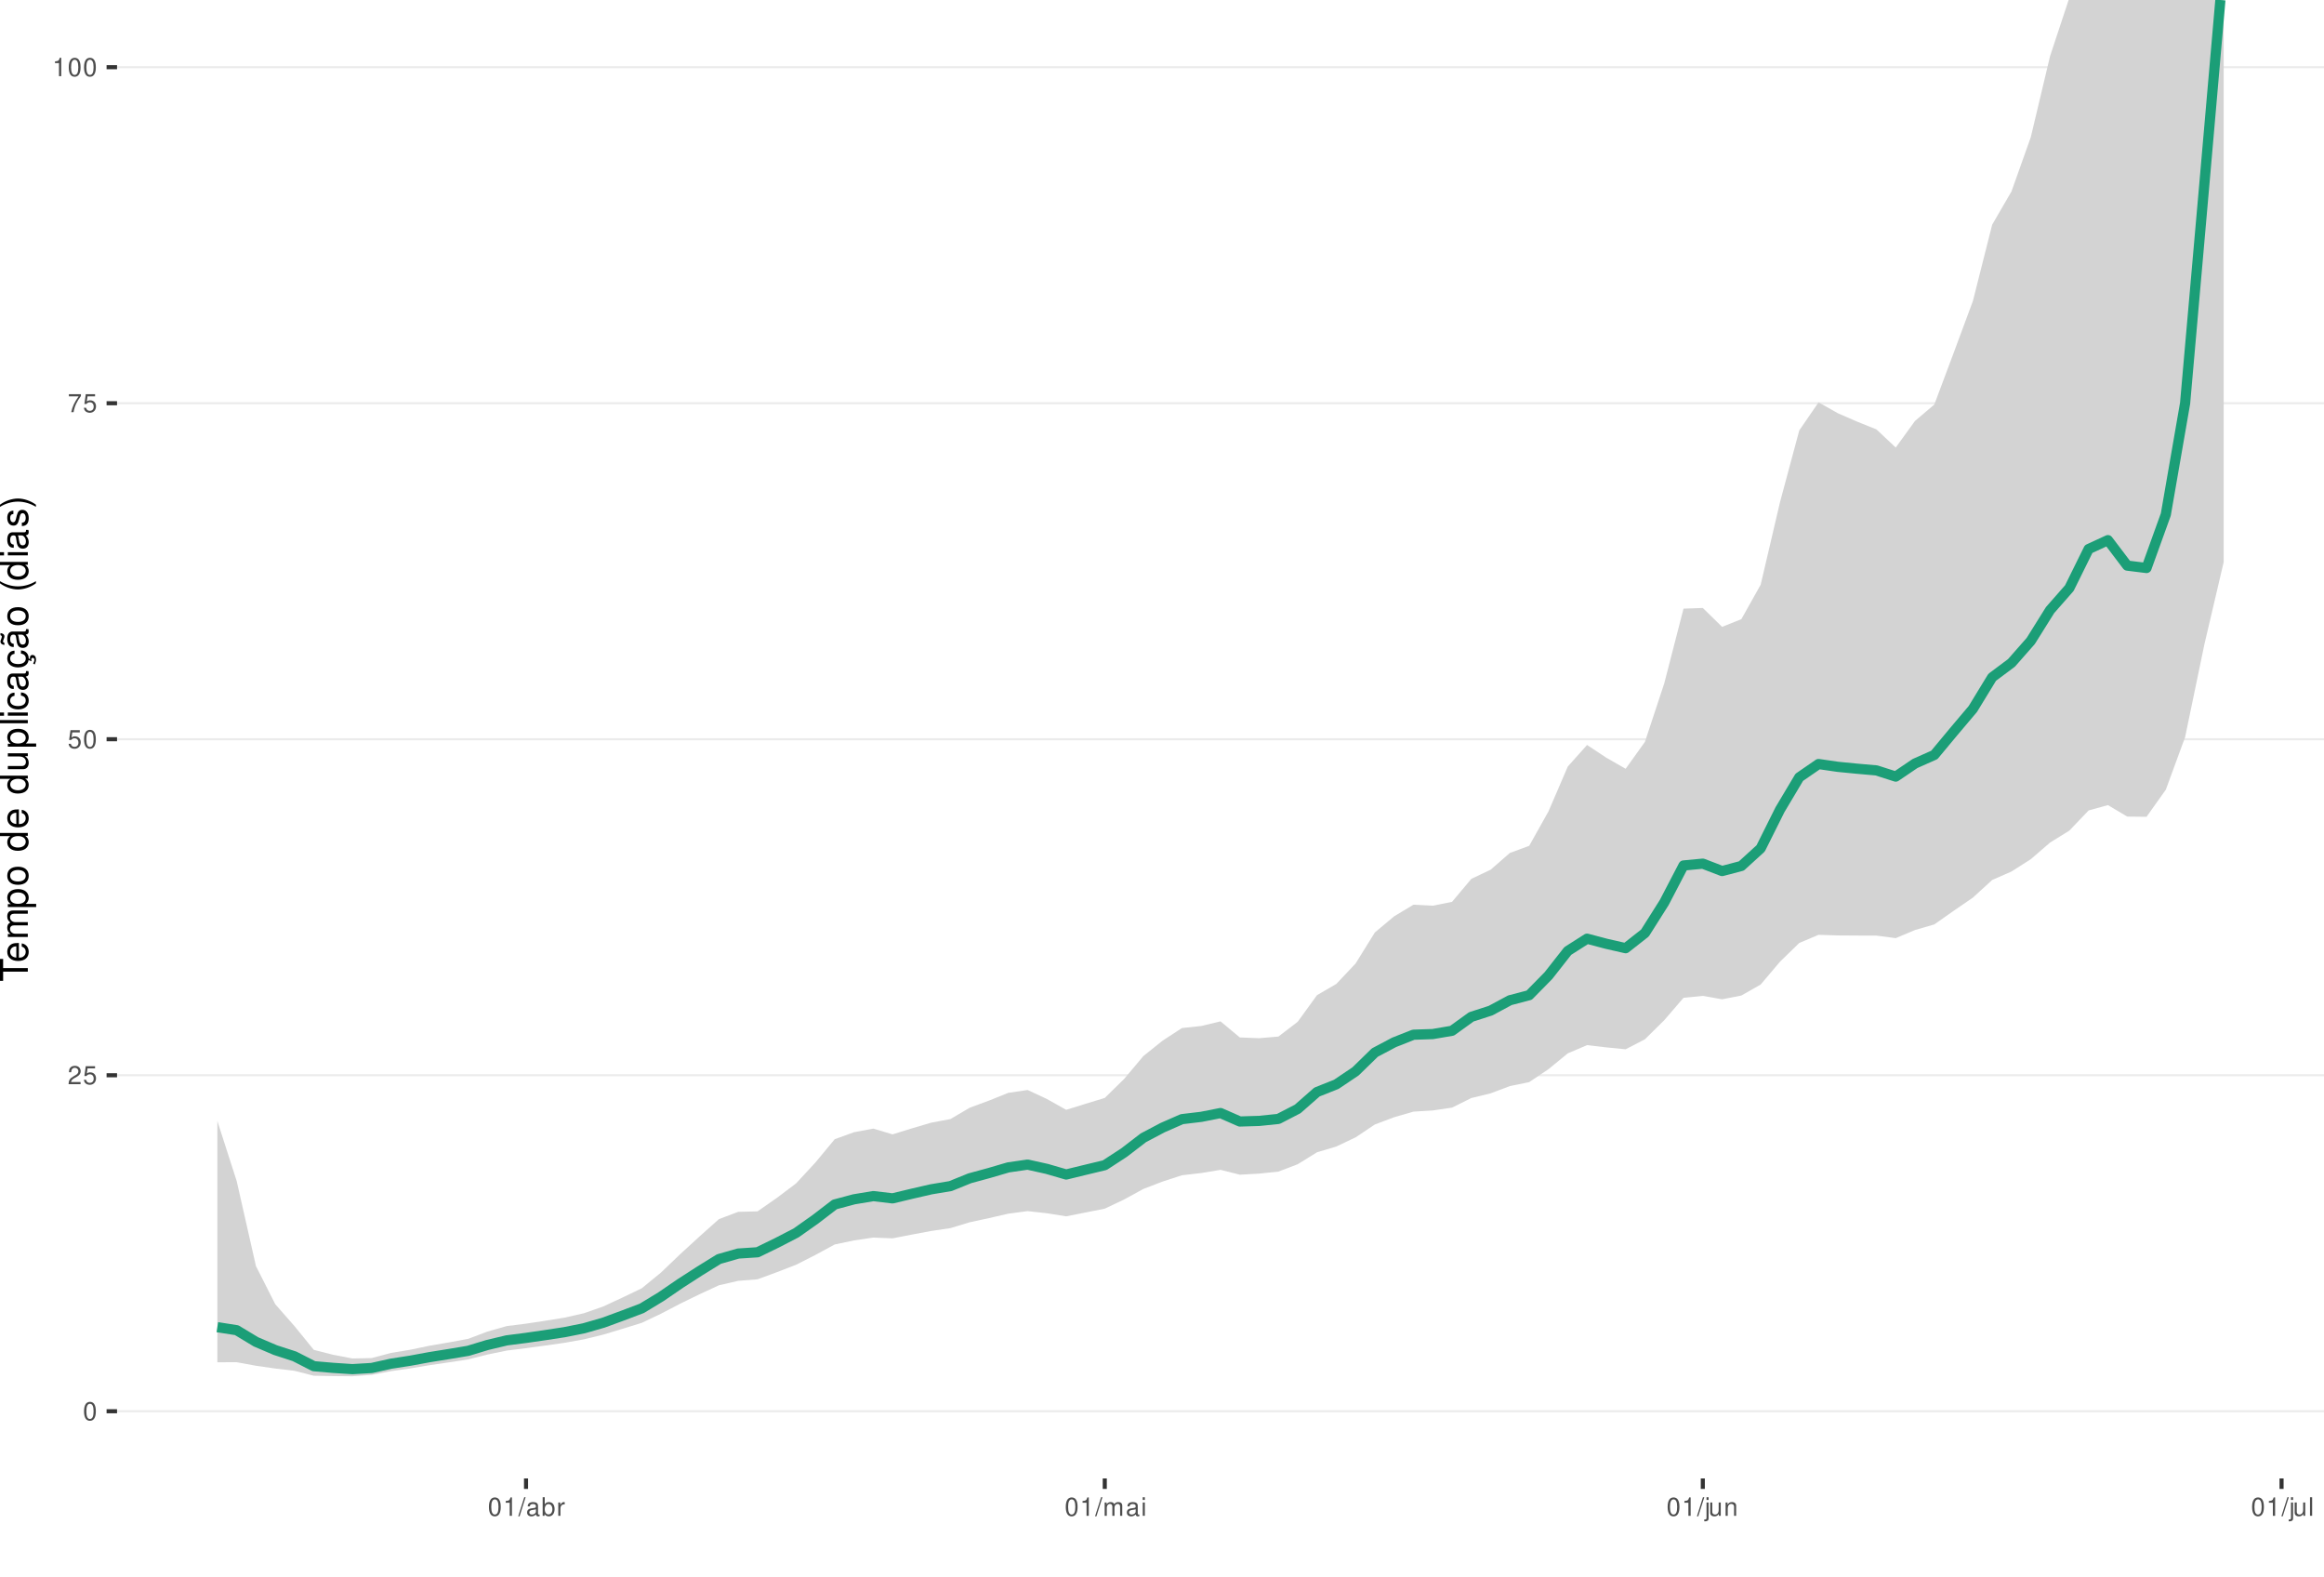
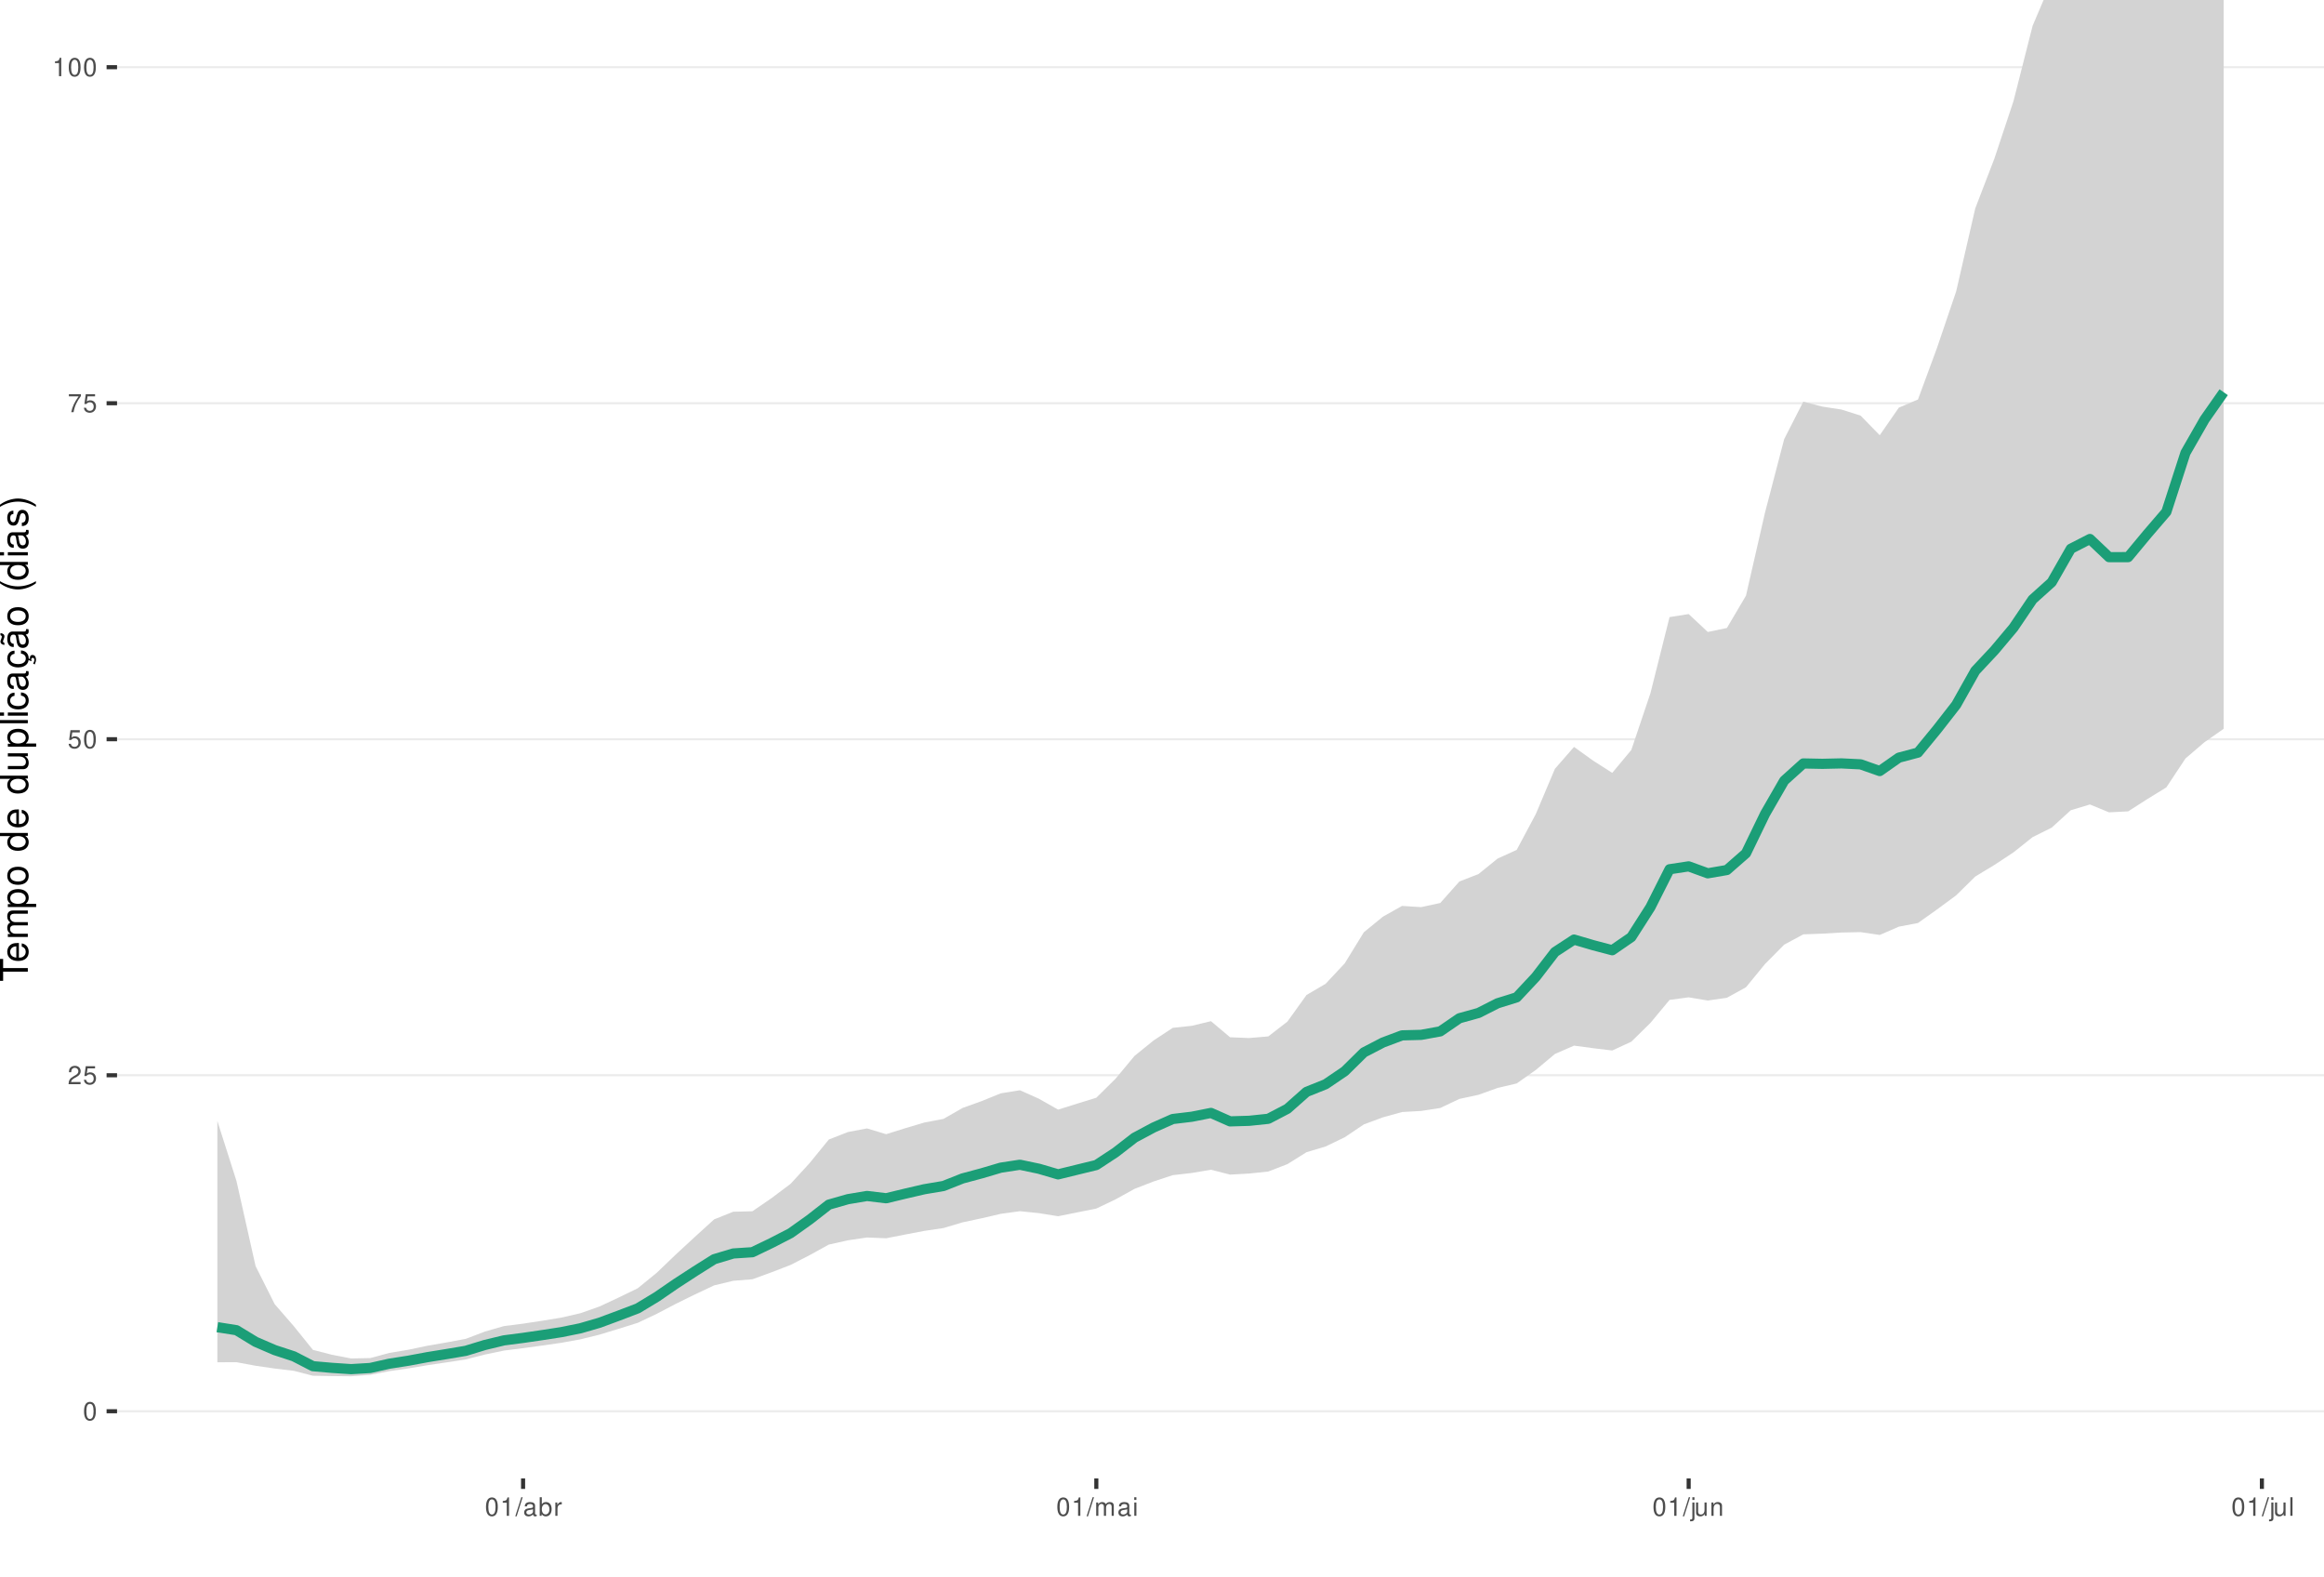
<svg xmlns="http://www.w3.org/2000/svg" xmlns:xlink="http://www.w3.org/1999/xlink" width="609pt" height="413pt" viewBox="0 0 609 413" version="1.1">
  <defs>
    <g>
      <symbol overflow="visible" id="glyph0-0">
        <path style="stroke:none;" d="" />
      </symbol>
      <symbol overflow="visible" id="glyph0-1">
        <path style="stroke:none;" d="M 1.828 -4.812 C 1.391 -4.812 0.984 -4.609 0.75 -4.281 C 0.438 -3.859 0.281 -3.219 0.281 -2.328 C 0.281 -0.703 0.812 0.156 1.828 0.156 C 2.828 0.156 3.375 -0.703 3.375 -2.297 C 3.375 -3.219 3.234 -3.844 2.922 -4.281 C 2.672 -4.625 2.281 -4.812 1.828 -4.812 Z M 1.828 -4.297 C 2.469 -4.297 2.781 -3.641 2.781 -2.344 C 2.781 -0.969 2.469 -0.328 1.812 -0.328 C 1.203 -0.328 0.891 -1 0.891 -2.328 C 0.891 -3.641 1.203 -4.297 1.828 -4.297 Z M 1.828 -4.297 " />
      </symbol>
      <symbol overflow="visible" id="glyph0-2">
        <path style="stroke:none;" d="M 3.375 -0.578 L 0.891 -0.578 C 0.938 -0.984 1.156 -1.234 1.734 -1.578 L 2.406 -1.953 C 3.062 -2.328 3.406 -2.812 3.406 -3.406 C 3.406 -3.812 3.234 -4.188 2.969 -4.438 C 2.688 -4.688 2.344 -4.812 1.891 -4.812 C 1.297 -4.812 0.844 -4.594 0.578 -4.188 C 0.422 -3.938 0.344 -3.641 0.328 -3.141 L 0.922 -3.141 C 0.938 -3.469 0.984 -3.672 1.062 -3.828 C 1.219 -4.125 1.516 -4.297 1.875 -4.297 C 2.406 -4.297 2.797 -3.906 2.797 -3.391 C 2.797 -3.016 2.578 -2.672 2.156 -2.438 L 1.547 -2.078 C 0.562 -1.516 0.281 -1.062 0.219 0 L 3.375 0 Z M 3.375 -0.578 " />
      </symbol>
      <symbol overflow="visible" id="glyph0-3">
        <path style="stroke:none;" d="M 3.172 -4.719 L 0.734 -4.719 L 0.375 -2.156 L 0.922 -2.156 C 1.188 -2.469 1.422 -2.594 1.797 -2.594 C 2.422 -2.594 2.812 -2.156 2.812 -1.453 C 2.812 -0.781 2.422 -0.359 1.781 -0.359 C 1.266 -0.359 0.953 -0.625 0.812 -1.156 L 0.234 -1.156 C 0.312 -0.766 0.375 -0.578 0.516 -0.406 C 0.781 -0.047 1.266 0.156 1.797 0.156 C 2.75 0.156 3.422 -0.547 3.422 -1.531 C 3.422 -2.469 2.797 -3.109 1.891 -3.109 C 1.562 -3.109 1.297 -3.016 1.016 -2.828 L 1.203 -4.141 L 3.172 -4.141 Z M 3.172 -4.719 " />
      </symbol>
      <symbol overflow="visible" id="glyph0-4">
        <path style="stroke:none;" d="M 3.469 -4.719 L 0.312 -4.719 L 0.312 -4.141 L 2.859 -4.141 C 1.734 -2.531 1.266 -1.547 0.922 0 L 1.547 0 C 1.797 -1.516 2.391 -2.812 3.469 -4.234 Z M 3.469 -4.719 " />
      </symbol>
      <symbol overflow="visible" id="glyph0-5">
        <path style="stroke:none;" d="M 1.719 -3.422 L 1.719 0 L 2.312 0 L 2.312 -4.812 L 1.922 -4.812 C 1.719 -4.078 1.578 -3.969 0.672 -3.859 L 0.672 -3.422 Z M 1.719 -3.422 " />
      </symbol>
      <symbol overflow="visible" id="glyph0-6">
        <path style="stroke:none;" d="M 1.531 -4.859 L -0.047 0.141 L 0.312 0.141 L 1.891 -4.859 Z M 1.531 -4.859 " />
      </symbol>
      <symbol overflow="visible" id="glyph0-7">
        <path style="stroke:none;" d="M 3.562 -0.328 C 3.5 -0.312 3.469 -0.312 3.438 -0.312 C 3.25 -0.312 3.141 -0.406 3.141 -0.578 L 3.141 -2.641 C 3.141 -3.25 2.688 -3.594 1.828 -3.594 C 1.312 -3.594 0.906 -3.438 0.672 -3.188 C 0.516 -3 0.453 -2.797 0.438 -2.453 L 0.984 -2.453 C 1.031 -2.875 1.297 -3.078 1.812 -3.078 C 2.312 -3.078 2.594 -2.891 2.594 -2.562 L 2.594 -2.406 C 2.578 -2.172 2.469 -2.078 2.016 -2.031 C 1.219 -1.922 1.109 -1.891 0.891 -1.812 C 0.484 -1.641 0.281 -1.328 0.281 -0.875 C 0.281 -0.25 0.719 0.156 1.422 0.156 C 1.859 0.156 2.219 0 2.609 -0.359 C 2.656 0 2.828 0.156 3.188 0.156 C 3.297 0.156 3.375 0.141 3.562 0.094 Z M 2.594 -1.094 C 2.594 -0.906 2.531 -0.797 2.375 -0.641 C 2.141 -0.438 1.875 -0.328 1.547 -0.328 C 1.109 -0.328 0.859 -0.547 0.859 -0.891 C 0.859 -1.266 1.094 -1.438 1.703 -1.531 C 2.297 -1.609 2.406 -1.641 2.594 -1.719 Z M 2.594 -1.094 " />
      </symbol>
      <symbol overflow="visible" id="glyph0-8">
        <path style="stroke:none;" d="M 0.359 -4.859 L 0.359 0 L 0.859 0 L 0.859 -0.453 C 1.125 -0.047 1.484 0.156 1.969 0.156 C 2.875 0.156 3.484 -0.594 3.484 -1.75 C 3.484 -2.891 2.922 -3.594 1.984 -3.594 C 1.516 -3.594 1.172 -3.406 0.906 -3.016 L 0.906 -4.859 Z M 1.891 -3.062 C 2.5 -3.062 2.906 -2.531 2.906 -1.703 C 2.906 -0.906 2.484 -0.359 1.891 -0.359 C 1.297 -0.359 0.906 -0.906 0.906 -1.719 C 0.906 -2.531 1.297 -3.062 1.891 -3.062 Z M 1.891 -3.062 " />
      </symbol>
      <symbol overflow="visible" id="glyph0-9">
        <path style="stroke:none;" d="M 0.453 -3.484 L 0.453 0 L 1.016 0 L 1.016 -1.812 C 1.031 -2.656 1.375 -3.016 2.141 -3 L 2.141 -3.562 C 2.047 -3.578 1.984 -3.594 1.922 -3.594 C 1.562 -3.594 1.297 -3.375 0.969 -2.859 L 0.969 -3.484 Z M 0.453 -3.484 " />
      </symbol>
      <symbol overflow="visible" id="glyph0-10">
        <path style="stroke:none;" d="M 0.469 -3.484 L 0.469 0 L 1.031 0 L 1.031 -2.188 C 1.031 -2.703 1.391 -3.109 1.844 -3.109 C 2.25 -3.109 2.484 -2.844 2.484 -2.406 L 2.484 0 L 3.047 0 L 3.047 -2.188 C 3.047 -2.703 3.422 -3.109 3.875 -3.109 C 4.266 -3.109 4.516 -2.844 4.516 -2.406 L 4.516 0 L 5.078 0 L 5.078 -2.609 C 5.078 -3.234 4.719 -3.594 4.062 -3.594 C 3.594 -3.594 3.312 -3.453 2.984 -3.062 C 2.781 -3.422 2.5 -3.594 2.047 -3.594 C 1.578 -3.594 1.266 -3.422 0.984 -3 L 0.984 -3.484 Z M 0.469 -3.484 " />
      </symbol>
      <symbol overflow="visible" id="glyph0-11">
        <path style="stroke:none;" d="M 1 -3.484 L 0.453 -3.484 L 0.453 0 L 1 0 Z M 1 -4.859 L 0.438 -4.859 L 0.438 -4.156 L 1 -4.156 Z M 1 -4.859 " />
      </symbol>
      <symbol overflow="visible" id="glyph0-12">
        <path style="stroke:none;" d="M 0.469 -3.484 L 0.469 0.5 C 0.469 0.859 0.359 0.969 0.016 0.969 C -0.031 0.969 -0.047 0.969 -0.125 0.953 L -0.125 1.438 C -0.047 1.438 -0.016 1.453 0.062 1.453 C 0.688 1.453 1.016 1.203 1.016 0.719 L 1.016 -3.484 Z M 1.016 -4.859 L 0.469 -4.859 L 0.469 -4.156 L 1.016 -4.156 Z M 1.016 -4.859 " />
      </symbol>
      <symbol overflow="visible" id="glyph0-13">
        <path style="stroke:none;" d="M 3.203 0 L 3.203 -3.484 L 2.656 -3.484 L 2.656 -1.516 C 2.656 -0.797 2.281 -0.328 1.703 -0.328 C 1.266 -0.328 0.984 -0.594 0.984 -1.016 L 0.984 -3.484 L 0.438 -3.484 L 0.438 -0.797 C 0.438 -0.219 0.859 0.156 1.547 0.156 C 2.062 0.156 2.391 -0.031 2.703 -0.484 L 2.703 0 Z M 3.203 0 " />
      </symbol>
      <symbol overflow="visible" id="glyph0-14">
        <path style="stroke:none;" d="M 0.469 -3.484 L 0.469 0 L 1.031 0 L 1.031 -1.922 C 1.031 -2.641 1.391 -3.109 1.969 -3.109 C 2.406 -3.109 2.688 -2.828 2.688 -2.422 L 2.688 0 L 3.234 0 L 3.234 -2.641 C 3.234 -3.219 2.812 -3.594 2.141 -3.594 C 1.625 -3.594 1.281 -3.391 0.984 -2.906 L 0.984 -3.484 Z M 0.469 -3.484 " />
      </symbol>
      <symbol overflow="visible" id="glyph0-15">
        <path style="stroke:none;" d="M 1.016 -4.859 L 0.453 -4.859 L 0.453 0 L 1.016 0 Z M 1.016 -4.859 " />
      </symbol>
      <symbol overflow="visible" id="glyph1-0">
        <path style="stroke:none;" d="" />
      </symbol>
      <symbol overflow="visible" id="glyph1-1">
        <path style="stroke:none;" d="M -6.469 -3.547 L -6.469 -5.938 L -7.297 -5.938 L -7.297 -0.203 L -6.469 -0.203 L -6.469 -2.609 L 0 -2.609 L 0 -3.547 Z M -6.469 -3.547 " />
      </symbol>
      <symbol overflow="visible" id="glyph1-2">
        <path style="stroke:none;" d="M -2.344 -5.125 C -3.141 -5.125 -3.625 -5.062 -4.016 -4.922 C -4.875 -4.578 -5.391 -3.781 -5.391 -2.797 C -5.391 -1.344 -4.281 -0.406 -2.547 -0.406 C -0.812 -0.406 0.234 -1.297 0.234 -2.781 C 0.234 -3.984 -0.453 -4.812 -1.594 -5.016 L -1.594 -4.188 C -0.906 -3.953 -0.547 -3.484 -0.547 -2.812 C -0.547 -2.281 -0.781 -1.828 -1.219 -1.547 C -1.516 -1.344 -1.812 -1.281 -2.344 -1.266 Z M -3.016 -1.297 C -3.984 -1.359 -4.625 -1.953 -4.625 -2.797 C -4.625 -3.641 -3.953 -4.234 -3.016 -4.234 Z M -3.016 -1.297 " />
      </symbol>
      <symbol overflow="visible" id="glyph1-3">
        <path style="stroke:none;" d="M -5.234 -0.703 L 0 -0.703 L 0 -1.547 L -3.297 -1.547 C -4.047 -1.547 -4.656 -2.094 -4.656 -2.766 C -4.656 -3.391 -4.281 -3.734 -3.609 -3.734 L 0 -3.734 L 0 -4.578 L -3.297 -4.578 C -4.047 -4.578 -4.656 -5.125 -4.656 -5.812 C -4.656 -6.422 -4.266 -6.781 -3.609 -6.781 L 0 -6.781 L 0 -7.625 L -3.938 -7.625 C -4.875 -7.625 -5.391 -7.078 -5.391 -6.094 C -5.391 -5.406 -5.188 -4.984 -4.594 -4.484 C -5.156 -4.188 -5.391 -3.766 -5.391 -3.078 C -5.391 -2.375 -5.125 -1.906 -4.5 -1.469 L -5.234 -1.469 Z M -5.234 -0.703 " />
      </symbol>
      <symbol overflow="visible" id="glyph1-4">
        <path style="stroke:none;" d="M 2.188 -0.547 L 2.188 -1.375 L -0.547 -1.375 C -0.016 -1.812 0.234 -2.312 0.234 -2.984 C 0.234 -4.344 -0.859 -5.234 -2.531 -5.234 C -4.297 -5.234 -5.391 -4.375 -5.391 -2.984 C -5.391 -2.266 -5.062 -1.703 -4.453 -1.312 L -5.234 -1.312 L -5.234 -0.547 Z M -4.609 -2.844 C -4.609 -3.766 -3.797 -4.359 -2.547 -4.359 C -1.359 -4.359 -0.547 -3.75 -0.547 -2.844 C -0.547 -1.953 -1.344 -1.375 -2.578 -1.375 C -3.812 -1.375 -4.609 -1.953 -4.609 -2.844 Z M -4.609 -2.844 " />
      </symbol>
      <symbol overflow="visible" id="glyph1-5">
        <path style="stroke:none;" d="M -5.391 -2.719 C -5.391 -1.234 -4.344 -0.359 -2.578 -0.359 C -0.812 -0.359 0.234 -1.234 0.234 -2.734 C 0.234 -4.203 -0.812 -5.094 -2.547 -5.094 C -4.359 -5.094 -5.391 -4.234 -5.391 -2.719 Z M -4.625 -2.734 C -4.625 -3.672 -3.844 -4.234 -2.547 -4.234 C -1.312 -4.234 -0.547 -3.656 -0.547 -2.734 C -0.547 -1.797 -1.312 -1.234 -2.578 -1.234 C -3.844 -1.234 -4.625 -1.797 -4.625 -2.734 Z M -4.625 -2.734 " />
      </symbol>
      <symbol overflow="visible" id="glyph1-6">
        <path style="stroke:none;" d="" />
      </symbol>
      <symbol overflow="visible" id="glyph1-7">
        <path style="stroke:none;" d="M -7.297 -4.953 L -7.297 -4.125 L -4.578 -4.125 C -5.109 -3.766 -5.391 -3.203 -5.391 -2.516 C -5.391 -1.156 -4.297 -0.266 -2.625 -0.266 C -0.859 -0.266 0.234 -1.125 0.234 -2.547 C 0.234 -3.266 -0.047 -3.766 -0.688 -4.203 L 0 -4.203 L 0 -4.953 Z M -4.609 -2.656 C -4.609 -3.547 -3.812 -4.125 -2.562 -4.125 C -1.344 -4.125 -0.547 -3.547 -0.547 -2.656 C -0.547 -1.734 -1.359 -1.125 -2.578 -1.125 C -3.797 -1.125 -4.609 -1.734 -4.609 -2.656 Z M -4.609 -2.656 " />
      </symbol>
      <symbol overflow="visible" id="glyph1-8">
        <path style="stroke:none;" d="M 0 -4.812 L -5.234 -4.812 L -5.234 -3.984 L -2.266 -3.984 C -1.203 -3.984 -0.5 -3.438 -0.5 -2.562 C -0.5 -1.906 -0.906 -1.484 -1.531 -1.484 L -5.234 -1.484 L -5.234 -0.656 L -1.203 -0.656 C -0.328 -0.656 0.234 -1.297 0.234 -2.312 C 0.234 -3.094 -0.047 -3.578 -0.734 -4.062 L 0 -4.062 Z M 0 -4.812 " />
      </symbol>
      <symbol overflow="visible" id="glyph1-9">
        <path style="stroke:none;" d="M -7.297 -1.516 L -7.297 -0.688 L 0 -0.688 L 0 -1.516 Z M -7.297 -1.516 " />
      </symbol>
      <symbol overflow="visible" id="glyph1-10">
        <path style="stroke:none;" d="M -5.234 -1.5 L -5.234 -0.672 L 0 -0.672 L 0 -1.5 Z M -7.297 -1.5 L -7.297 -0.656 L -6.234 -0.656 L -6.234 -1.5 Z M -7.297 -1.5 " />
      </symbol>
      <symbol overflow="visible" id="glyph1-11">
        <path style="stroke:none;" d="M -3.484 -4.703 C -3.984 -4.672 -4.312 -4.562 -4.609 -4.359 C -5.094 -4 -5.391 -3.375 -5.391 -2.641 C -5.391 -1.219 -4.266 -0.312 -2.531 -0.312 C -0.844 -0.312 0.234 -1.203 0.234 -2.625 C 0.234 -3.875 -0.516 -4.672 -1.797 -4.766 L -1.797 -3.938 C -0.953 -3.797 -0.547 -3.359 -0.547 -2.656 C -0.547 -1.734 -1.297 -1.188 -2.531 -1.188 C -3.844 -1.188 -4.625 -1.719 -4.625 -2.625 C -4.625 -3.328 -4.203 -3.766 -3.484 -3.875 Z M -3.484 -4.703 " />
      </symbol>
      <symbol overflow="visible" id="glyph1-12">
        <path style="stroke:none;" d="M -0.484 -5.344 C -0.469 -5.266 -0.469 -5.219 -0.469 -5.172 C -0.469 -4.875 -0.625 -4.719 -0.875 -4.719 L -3.953 -4.719 C -4.891 -4.719 -5.391 -4.047 -5.391 -2.75 C -5.391 -1.984 -5.172 -1.375 -4.781 -1.016 C -4.516 -0.766 -4.203 -0.672 -3.688 -0.656 L -3.688 -1.484 C -4.328 -1.562 -4.625 -1.938 -4.625 -2.719 C -4.625 -3.484 -4.344 -3.891 -3.844 -3.891 L -3.625 -3.891 C -3.266 -3.875 -3.125 -3.703 -3.047 -3.016 C -2.891 -1.844 -2.844 -1.656 -2.719 -1.344 C -2.453 -0.734 -2 -0.422 -1.312 -0.422 C -0.375 -0.422 0.234 -1.078 0.234 -2.141 C 0.234 -2.797 0 -3.328 -0.547 -3.922 C 0 -3.984 0.234 -4.234 0.234 -4.781 C 0.234 -4.953 0.203 -5.062 0.141 -5.344 Z M -1.656 -3.891 C -1.375 -3.891 -1.203 -3.812 -0.969 -3.562 C -0.656 -3.219 -0.5 -2.812 -0.5 -2.312 C -0.5 -1.672 -0.812 -1.297 -1.344 -1.297 C -1.891 -1.297 -2.172 -1.656 -2.297 -2.547 C -2.422 -3.438 -2.453 -3.609 -2.594 -3.891 Z M -1.656 -3.891 " />
      </symbol>
      <symbol overflow="visible" id="glyph1-13">
        <path style="stroke:none;" d="M 0.234 -2.641 C 0.234 -3.875 -0.547 -4.703 -1.797 -4.766 L -1.797 -3.938 C -0.953 -3.797 -0.531 -3.359 -0.531 -2.656 C -0.531 -1.734 -1.281 -1.188 -2.516 -1.188 C -3.844 -1.188 -4.625 -1.719 -4.625 -2.625 C -4.625 -3.328 -4.203 -3.766 -3.484 -3.875 L -3.484 -4.703 C -3.984 -4.672 -4.312 -4.562 -4.609 -4.359 C -5.094 -4 -5.391 -3.375 -5.391 -2.641 C -5.391 -1.219 -4.266 -0.312 -2.531 -0.312 C -1.469 -0.312 -0.625 -0.672 -0.156 -1.312 C 0.047 -1.594 0.125 -1.812 0.203 -2.25 L 0.922 -1.938 L 0.984 -2.062 C 0.938 -2.188 0.906 -2.25 0.906 -2.375 C 0.906 -2.656 1.047 -2.828 1.281 -2.828 C 1.547 -2.828 1.734 -2.594 1.734 -2.297 C 1.734 -2.031 1.672 -1.844 1.438 -1.406 L 1.406 -1.312 L 1.812 -1.094 C 2.078 -1.75 2.141 -1.953 2.141 -2.344 C 2.141 -3.109 1.781 -3.578 1.203 -3.578 C 0.781 -3.578 0.547 -3.297 0.547 -2.797 C 0.547 -2.703 0.547 -2.641 0.562 -2.516 Z M 0.234 -2.641 " />
      </symbol>
      <symbol overflow="visible" id="glyph1-14">
        <path style="stroke:none;" d="M -0.484 -5.344 C -0.469 -5.266 -0.469 -5.219 -0.469 -5.172 C -0.469 -4.875 -0.625 -4.719 -0.875 -4.719 L -3.953 -4.719 C -4.891 -4.719 -5.391 -4.047 -5.391 -2.75 C -5.391 -1.984 -5.172 -1.375 -4.781 -1.016 C -4.516 -0.766 -4.203 -0.672 -3.688 -0.656 L -3.688 -1.484 C -4.328 -1.562 -4.625 -1.938 -4.625 -2.719 C -4.625 -3.484 -4.344 -3.891 -3.844 -3.891 L -3.625 -3.891 C -3.266 -3.875 -3.125 -3.703 -3.047 -3.016 C -2.891 -1.844 -2.844 -1.656 -2.719 -1.344 C -2.453 -0.734 -2 -0.422 -1.312 -0.422 C -0.375 -0.422 0.234 -1.078 0.234 -2.141 C 0.234 -2.797 0 -3.328 -0.547 -3.922 C 0 -3.984 0.234 -4.234 0.234 -4.781 C 0.234 -4.953 0.203 -5.062 0.141 -5.344 Z M -1.656 -3.891 C -1.375 -3.891 -1.203 -3.812 -0.969 -3.562 C -0.656 -3.219 -0.5 -2.812 -0.5 -2.312 C -0.5 -1.672 -0.812 -1.297 -1.344 -1.297 C -1.891 -1.297 -2.172 -1.656 -2.297 -2.547 C -2.422 -3.438 -2.453 -3.609 -2.594 -3.891 Z M -7.172 -3.75 C -6.922 -3.672 -6.812 -3.547 -6.812 -3.375 C -6.812 -3.25 -6.875 -2.984 -6.984 -2.734 C -7.156 -2.312 -7.172 -2.25 -7.172 -2.047 C -7.172 -1.594 -6.797 -1.297 -6.141 -1.188 L -6.141 -1.766 C -6.375 -1.812 -6.5 -1.938 -6.5 -2.094 C -6.5 -2.203 -6.469 -2.344 -6.375 -2.578 C -6.156 -3.156 -6.125 -3.234 -6.125 -3.438 C -6.125 -3.922 -6.484 -4.219 -7.172 -4.312 Z M -7.172 -3.75 " />
      </symbol>
      <symbol overflow="visible" id="glyph1-15">
        <path style="stroke:none;" d="M -7.297 -2.359 C -5.984 -1.359 -4.156 -0.734 -2.594 -0.734 C -1.016 -0.734 0.812 -1.359 2.125 -2.359 L 2.125 -2.906 C 0.688 -2.031 -0.984 -1.547 -2.594 -1.547 C -4.188 -1.547 -5.875 -2.031 -7.297 -2.906 Z M -7.297 -2.359 " />
      </symbol>
      <symbol overflow="visible" id="glyph1-16">
        <path style="stroke:none;" d="M -3.781 -4.375 C -4.812 -4.375 -5.391 -3.688 -5.391 -2.484 C -5.391 -1.266 -4.766 -0.469 -3.797 -0.469 C -2.969 -0.469 -2.578 -0.891 -2.281 -2.125 L -2.094 -2.906 C -1.953 -3.484 -1.734 -3.719 -1.375 -3.719 C -0.875 -3.719 -0.547 -3.234 -0.547 -2.5 C -0.547 -2.047 -0.672 -1.672 -0.891 -1.453 C -1.047 -1.328 -1.188 -1.266 -1.562 -1.219 L -1.562 -0.344 C -0.344 -0.375 0.234 -1.062 0.234 -2.438 C 0.234 -3.75 -0.422 -4.594 -1.438 -4.594 C -2.203 -4.594 -2.641 -4.156 -2.891 -3.109 L -3.078 -2.312 C -3.234 -1.625 -3.453 -1.344 -3.828 -1.344 C -4.312 -1.344 -4.625 -1.766 -4.625 -2.453 C -4.625 -3.125 -4.328 -3.484 -3.781 -3.5 Z M -3.781 -4.375 " />
      </symbol>
      <symbol overflow="visible" id="glyph1-17">
        <path style="stroke:none;" d="M 2.125 -0.938 C 0.812 -1.938 -1.016 -2.562 -2.578 -2.562 C -4.156 -2.562 -5.984 -1.938 -7.297 -0.938 L -7.297 -0.375 C -5.859 -1.266 -4.188 -1.75 -2.578 -1.75 C -0.984 -1.75 0.703 -1.266 2.125 -0.375 Z M 2.125 -0.938 " />
      </symbol>
    </g>
    <clipPath id="clip1">
      <path d="M 30.672 0 L 609 0 L 609 387.328 L 30.672 387.328 Z M 30.672 0 " />
    </clipPath>
    <clipPath id="clip2">
      <path d="M 30.672 369 L 609 369 L 609 370 L 30.672 370 Z M 30.672 369 " />
    </clipPath>
    <clipPath id="clip3">
      <path d="M 30.672 281 L 609 281 L 609 282 L 30.672 282 Z M 30.672 281 " />
    </clipPath>
    <clipPath id="clip4">
      <path d="M 30.672 193 L 609 193 L 609 194 L 30.672 194 Z M 30.672 193 " />
    </clipPath>
    <clipPath id="clip5">
      <path d="M 30.672 105 L 609 105 L 609 106 L 30.672 106 Z M 30.672 105 " />
    </clipPath>
    <clipPath id="clip6">
      <path d="M 30.672 17 L 609 17 L 609 18 L 30.672 18 Z M 30.672 17 " />
    </clipPath>
  </defs>
  <g id="surface66">
    <rect x="0" y="0" width="609" height="413" style="fill:rgb(100%,100%,100%);fill-opacity:1;stroke:none;" />
    <rect x="0" y="0" width="609" height="413" style="fill:rgb(100%,100%,100%);fill-opacity:1;stroke:none;" />
    <path style="fill:none;stroke-width:1.067;stroke-linecap:round;stroke-linejoin:round;stroke:rgb(100%,100%,100%);stroke-opacity:1;stroke-miterlimit:10;" d="M 0 413 L 609 413 L 609 0 L 0 0 Z M 0 413 " />
    <g clip-path="url(#clip1)" clip-rule="nonzero">
      <path style=" stroke:none;fill-rule:nonzero;fill:rgb(100%,100%,100%);fill-opacity:1;" d="M 30.672 387.328 L 609 387.328 L 609 0 L 30.672 0 Z M 30.672 387.328 " />
    </g>
    <g clip-path="url(#clip2)" clip-rule="nonzero">
      <path style="fill:none;stroke-width:0.533;stroke-linecap:butt;stroke-linejoin:round;stroke:rgb(92.157%,92.157%,92.157%);stroke-opacity:1;stroke-miterlimit:10;" d="M 30.672 369.723 L 609 369.723 " />
    </g>
    <g clip-path="url(#clip3)" clip-rule="nonzero">
      <path style="fill:none;stroke-width:0.533;stroke-linecap:butt;stroke-linejoin:round;stroke:rgb(92.157%,92.157%,92.157%);stroke-opacity:1;stroke-miterlimit:10;" d="M 30.672 281.695 L 609 281.695 " />
    </g>
    <g clip-path="url(#clip4)" clip-rule="nonzero">
      <path style="fill:none;stroke-width:0.533;stroke-linecap:butt;stroke-linejoin:round;stroke:rgb(92.157%,92.157%,92.157%);stroke-opacity:1;stroke-miterlimit:10;" d="M 30.672 193.664 L 609 193.664 " />
    </g>
    <g clip-path="url(#clip5)" clip-rule="nonzero">
      <path style="fill:none;stroke-width:0.533;stroke-linecap:butt;stroke-linejoin:round;stroke:rgb(92.157%,92.157%,92.157%);stroke-opacity:1;stroke-miterlimit:10;" d="M 30.672 105.637 L 609 105.637 " />
    </g>
    <g clip-path="url(#clip6)" clip-rule="nonzero">
      <path style="fill:none;stroke-width:0.533;stroke-linecap:butt;stroke-linejoin:round;stroke:rgb(92.157%,92.157%,92.157%);stroke-opacity:1;stroke-miterlimit:10;" d="M 30.672 17.605 L 609 17.605 " />
    </g>
-     <path style=" stroke:none;fill-rule:nonzero;fill:rgb(82.745%,82.745%,82.745%);fill-opacity:1;" d="M 56.957 293.672 L 62.016 309.391 L 67.07 331.688 L 72.125 341.668 L 77.18 347.43 L 82.234 353.641 L 87.289 354.93 L 92.348 355.895 L 97.402 355.793 L 102.457 354.445 L 107.512 353.605 L 112.566 352.555 L 117.621 351.688 L 122.68 350.754 L 127.734 348.848 L 132.789 347.41 L 137.844 346.773 L 142.898 346.012 L 147.953 345.195 L 153.012 344.043 L 158.066 342.277 L 163.121 339.934 L 168.176 337.504 L 173.23 333.367 L 178.285 328.531 L 183.344 323.898 L 188.398 319.383 L 193.453 317.477 L 198.508 317.355 L 203.562 313.836 L 208.617 310.023 L 213.676 304.555 L 218.73 298.453 L 223.785 296.625 L 228.84 295.672 L 233.895 297.184 L 238.949 295.613 L 244.004 294.125 L 249.062 293.176 L 254.117 290.199 L 259.172 288.336 L 264.227 286.305 L 269.281 285.559 L 274.336 287.914 L 279.395 290.754 L 284.449 289.184 L 289.504 287.637 L 294.559 282.684 L 299.613 276.676 L 304.668 272.625 L 309.727 269.328 L 314.781 268.793 L 319.836 267.578 L 324.891 271.793 L 329.945 271.992 L 335 271.562 L 340.059 267.691 L 345.113 260.719 L 350.168 257.781 L 355.223 252.43 L 360.277 244.289 L 365.332 240.055 L 370.391 237.016 L 375.445 237.277 L 380.5 236.273 L 385.555 230.25 L 390.609 227.852 L 395.664 223.453 L 400.723 221.59 L 405.777 212.57 L 410.832 200.824 L 415.887 195.168 L 420.941 198.512 L 425.996 201.406 L 431.051 194.355 L 436.109 179.051 L 441.164 159.453 L 446.219 159.277 L 451.273 164.227 L 456.328 162.199 L 461.383 153.176 L 466.441 131.578 L 471.496 112.758 L 476.551 105.406 L 481.605 108.258 L 486.66 110.461 L 491.715 112.492 L 496.773 117.246 L 501.828 110.273 L 506.883 105.98 L 511.938 92.492 L 516.992 78.867 L 522.047 58.863 L 527.105 50.156 L 532.16 35.945 L 537.215 14.707 L 542.078 0 L 582.711 0 L 582.711 147.262 L 577.656 168.82 L 572.602 193.125 L 567.547 206.891 L 562.492 213.988 L 557.438 213.93 L 552.379 210.922 L 547.324 212.316 L 542.27 217.605 L 537.215 220.738 L 532.16 225.098 L 527.105 228.32 L 522.047 230.539 L 516.992 235.16 L 511.938 238.625 L 506.883 242.18 L 501.828 243.648 L 496.773 245.777 L 491.715 245.113 L 486.66 245.102 L 481.605 245.066 L 476.551 244.906 L 471.496 247.035 L 466.441 251.953 L 461.383 257.926 L 456.328 260.809 L 451.273 261.797 L 446.219 260.902 L 441.164 261.406 L 436.109 267.281 L 431.051 272.273 L 425.996 274.895 L 420.941 274.395 L 415.887 273.805 L 410.832 275.961 L 405.777 280.102 L 400.723 283.496 L 395.664 284.531 L 390.609 286.438 L 385.555 287.668 L 380.5 290.176 L 375.445 290.922 L 370.391 291.227 L 365.332 292.691 L 360.277 294.598 L 355.223 297.969 L 350.168 300.371 L 345.113 301.879 L 340.059 305.008 L 335 306.938 L 329.945 307.465 L 324.891 307.75 L 319.836 306.477 L 314.781 307.316 L 309.727 307.895 L 304.668 309.539 L 299.613 311.484 L 294.559 314.25 L 289.504 316.648 L 279.395 318.656 L 274.336 317.852 L 269.281 317.289 L 264.227 317.961 L 259.172 319.121 L 254.117 320.211 L 249.062 321.746 L 244.004 322.492 L 238.949 323.441 L 233.895 324.426 L 228.84 324.223 L 223.785 324.965 L 218.73 326.031 L 213.676 328.773 L 208.617 331.344 L 203.562 333.293 L 198.508 335.156 L 193.453 335.555 L 188.398 336.719 L 183.344 339.059 L 178.285 341.52 L 173.23 344.16 L 168.176 346.559 L 163.121 348.125 L 158.066 349.652 L 153.012 350.883 L 147.953 351.789 L 142.898 352.508 L 137.844 353.195 L 132.789 353.824 L 127.734 354.867 L 122.68 356.141 L 117.621 356.914 L 112.566 357.656 L 107.512 358.496 L 102.457 359.219 L 97.402 360.184 L 92.348 360.559 L 87.289 360.508 L 82.234 360.418 L 77.18 359.129 L 72.125 358.531 L 67.07 357.805 L 62.016 356.875 L 56.957 356.887 Z M 56.957 293.672 " />
-     <path style="fill:none;stroke-width:2.667;stroke-linecap:butt;stroke-linejoin:round;stroke:rgb(10.588%,61.961%,46.667%);stroke-opacity:1;stroke-miterlimit:10;" d="M 56.957 347.695 L 62.016 348.488 L 67.07 351.535 L 72.125 353.695 L 77.18 355.336 L 82.234 357.918 L 87.289 358.355 L 92.348 358.691 L 97.402 358.391 L 102.457 357.266 L 107.512 356.48 L 112.566 355.547 L 117.621 354.738 L 122.68 353.891 L 127.734 352.359 L 132.789 351.152 L 137.844 350.504 L 142.898 349.773 L 147.953 349 L 153.012 347.988 L 158.066 346.535 L 163.121 344.68 L 168.176 342.77 L 173.23 339.703 L 178.285 336.238 L 183.344 332.977 L 188.398 329.852 L 193.453 328.406 L 198.508 328.074 L 203.562 325.613 L 208.617 323 L 213.676 319.426 L 218.73 315.551 L 223.785 314.199 L 228.84 313.355 L 233.895 313.953 L 238.949 312.742 L 244.004 311.582 L 249.062 310.738 L 254.117 308.691 L 259.172 307.316 L 264.227 305.836 L 269.281 305.105 L 274.336 306.23 L 279.395 307.699 L 284.449 306.469 L 289.504 305.254 L 294.559 301.961 L 299.613 298.082 L 304.668 295.414 L 309.727 293.195 L 314.781 292.594 L 319.836 291.598 L 324.891 293.812 L 329.945 293.66 L 335 293.137 L 340.059 290.523 L 345.113 286.086 L 350.168 284.078 L 355.223 280.68 L 360.277 275.75 L 365.332 273.074 L 370.391 271.074 L 375.445 270.906 L 380.5 270.043 L 385.555 266.398 L 390.609 264.766 L 395.664 262.047 L 400.723 260.719 L 405.777 255.574 L 410.832 249.137 L 415.887 245.918 L 420.941 247.254 L 425.996 248.41 L 431.051 244.441 L 436.109 236.441 L 441.164 226.738 L 446.219 226.262 L 451.273 228.199 L 456.328 226.867 L 461.383 222.258 L 466.441 212.121 L 471.496 203.641 L 476.551 200.16 L 481.605 200.895 L 486.66 201.391 L 491.715 201.832 L 496.773 203.453 L 501.828 200.027 L 506.883 197.781 L 511.938 191.707 L 516.992 185.723 L 522.047 177.441 L 527.105 173.664 L 532.16 167.914 L 537.215 159.832 L 542.27 154.074 L 547.324 143.84 L 552.379 141.508 L 557.438 148.18 L 562.492 148.805 L 567.547 134.785 L 572.602 105.645 L 577.656 48.145 L 581.848 0 " />
+     <path style=" stroke:none;fill-rule:nonzero;fill:rgb(82.745%,82.745%,82.745%);fill-opacity:1;" d="M 56.957 293.672 L 61.965 309.391 L 66.973 331.688 L 71.98 341.668 L 76.988 347.43 L 81.996 353.641 L 87.004 354.93 L 92.008 355.895 L 97.016 355.793 L 102.023 354.445 L 107.031 353.605 L 112.039 352.555 L 117.047 351.688 L 122.051 350.754 L 127.059 348.848 L 132.066 347.41 L 137.074 346.773 L 142.082 346.012 L 147.09 345.195 L 152.094 344.043 L 157.102 342.277 L 162.109 339.934 L 167.117 337.504 L 172.125 333.418 L 177.133 328.621 L 182.137 324 L 187.145 319.449 L 192.152 317.453 L 197.16 317.332 L 202.168 313.898 L 207.176 310.141 L 212.18 304.684 L 217.188 298.535 L 222.195 296.574 L 227.203 295.625 L 232.211 297.141 L 237.219 295.57 L 242.223 294.082 L 247.23 293.133 L 252.238 290.27 L 257.246 288.465 L 262.254 286.434 L 267.262 285.621 L 272.266 287.859 L 277.273 290.703 L 282.281 289.133 L 287.289 287.586 L 292.297 282.637 L 297.305 276.625 L 302.309 272.574 L 307.316 269.277 L 312.324 268.742 L 317.332 267.531 L 322.34 271.746 L 327.348 271.945 L 332.355 271.52 L 337.359 267.648 L 342.367 260.672 L 347.375 257.734 L 352.383 252.383 L 357.391 244.238 L 362.398 240.148 L 367.402 237.336 L 372.41 237.652 L 377.418 236.566 L 382.426 230.938 L 387.434 228.988 L 392.441 224.934 L 397.445 222.656 L 402.453 213.277 L 407.461 201.418 L 412.469 195.68 L 417.477 199.277 L 422.484 202.477 L 427.488 196.469 L 432.496 181.605 L 437.504 161.668 L 442.512 160.875 L 447.52 165.562 L 452.527 164.527 L 457.531 156.055 L 462.539 134.199 L 467.547 115.027 L 472.555 105.215 L 477.562 106.527 L 482.57 107.297 L 487.574 108.891 L 492.582 114.023 L 497.59 106.793 L 502.598 104.664 L 507.605 91.098 L 512.613 76.324 L 517.617 54.574 L 522.625 41.551 L 527.633 26.484 L 532.641 6.766 L 535.516 0 L 582.711 0 L 582.711 190.93 L 577.707 194.422 L 572.699 198.707 L 567.691 206.277 L 562.684 209.359 L 557.676 212.562 L 552.668 212.82 L 547.66 210.758 L 542.656 212.258 L 537.648 216.82 L 532.641 219.312 L 527.633 223.301 L 522.625 226.602 L 517.617 229.629 L 512.613 234.559 L 507.605 238.254 L 502.598 241.812 L 497.59 242.77 L 492.582 244.941 L 487.574 244.203 L 482.57 244.305 L 477.562 244.598 L 472.555 244.785 L 467.547 247.48 L 462.539 252.531 L 457.531 258.641 L 452.527 261.402 L 447.52 262.121 L 442.512 261.285 L 437.504 261.953 L 432.496 267.984 L 427.488 272.902 L 422.484 275.211 L 417.477 274.609 L 412.469 273.938 L 407.461 276.121 L 402.453 280.312 L 397.445 283.844 L 392.441 285.02 L 387.434 286.82 L 382.426 287.895 L 377.418 290.273 L 372.41 291.047 L 367.402 291.332 L 362.398 292.719 L 357.391 294.574 L 352.383 297.945 L 347.375 300.352 L 342.367 301.855 L 337.359 304.984 L 332.355 306.918 L 327.348 307.445 L 322.34 307.727 L 317.332 306.449 L 312.324 307.293 L 307.316 307.871 L 302.309 309.516 L 297.305 311.461 L 292.297 314.227 L 287.289 316.621 L 282.281 317.625 L 277.273 318.633 L 272.266 317.824 L 267.262 317.309 L 262.254 318.004 L 257.246 319.164 L 252.238 320.234 L 247.23 321.727 L 242.223 322.473 L 237.219 323.422 L 232.211 324.406 L 227.203 324.199 L 222.195 324.938 L 217.188 326.059 L 212.18 328.82 L 207.176 331.387 L 202.168 333.316 L 197.16 335.145 L 192.152 335.543 L 187.145 336.746 L 182.137 339.102 L 177.133 341.562 L 172.125 344.188 L 167.117 346.559 L 162.109 348.125 L 157.102 349.652 L 152.094 350.883 L 147.09 351.789 L 142.082 352.508 L 137.074 353.195 L 132.066 353.824 L 127.059 354.867 L 122.051 356.141 L 117.047 356.914 L 112.039 357.656 L 107.031 358.496 L 102.023 359.219 L 97.016 360.184 L 92.008 360.559 L 87.004 360.508 L 81.996 360.418 L 76.988 359.129 L 71.98 358.531 L 66.973 357.805 L 61.965 356.875 L 56.957 356.887 Z M 56.957 293.672 " />
+     <path style="fill:none;stroke-width:2.667;stroke-linecap:butt;stroke-linejoin:round;stroke:rgb(10.588%,61.961%,46.667%);stroke-opacity:1;stroke-miterlimit:10;" d="M 56.957 347.695 L 61.965 348.488 L 66.973 351.535 L 71.98 353.695 L 76.988 355.336 L 81.996 357.918 L 87.004 358.355 L 92.008 358.691 L 97.016 358.391 L 102.023 357.266 L 107.031 356.48 L 112.039 355.547 L 117.047 354.738 L 122.051 353.891 L 127.059 352.359 L 132.066 351.152 L 137.074 350.504 L 142.082 349.773 L 147.09 349 L 152.094 347.988 L 157.102 346.535 L 162.109 344.68 L 167.117 342.77 L 172.125 339.738 L 177.133 336.297 L 182.137 333.043 L 187.145 329.891 L 192.152 328.387 L 197.16 328.059 L 202.168 325.648 L 207.176 323.066 L 212.18 319.5 L 217.188 315.594 L 222.195 314.164 L 227.203 313.324 L 232.211 313.922 L 237.219 312.715 L 242.223 311.555 L 247.23 310.711 L 252.238 308.73 L 257.246 307.387 L 262.254 305.906 L 267.262 305.141 L 272.266 306.195 L 277.273 307.664 L 282.281 306.438 L 287.289 305.219 L 292.297 301.93 L 297.305 298.051 L 302.309 295.379 L 307.316 293.16 L 312.324 292.562 L 317.332 291.566 L 322.34 293.781 L 327.348 293.629 L 332.355 293.105 L 337.359 290.492 L 342.367 286.055 L 347.375 284.047 L 352.383 280.652 L 357.391 275.719 L 362.398 273.121 L 367.402 271.246 L 372.41 271.113 L 377.418 270.203 L 382.426 266.766 L 387.434 265.379 L 392.441 262.844 L 397.445 261.285 L 402.453 255.934 L 407.461 249.422 L 412.469 246.152 L 417.477 247.625 L 422.484 248.945 L 427.488 245.5 L 432.496 237.664 L 437.504 227.73 L 442.512 226.969 L 447.52 228.793 L 452.527 227.93 L 457.531 223.551 L 462.539 213.215 L 467.547 204.523 L 472.555 200.008 L 477.562 200.109 L 482.57 199.996 L 487.574 200.242 L 492.582 202.004 L 497.59 198.492 L 502.598 197.168 L 507.605 191.074 L 512.613 184.652 L 517.617 175.754 L 522.625 170.406 L 527.633 164.445 L 532.641 157.039 L 537.648 152.535 L 542.656 143.77 L 547.66 141.203 L 552.668 145.961 L 557.676 145.957 L 562.684 139.934 L 567.691 134.102 L 572.699 118.637 L 577.707 109.895 L 582.711 102.758 " />
    <g style="fill:rgb(30.196%,30.196%,30.196%);fill-opacity:1;">
      <use xlink:href="#glyph0-1" x="21.738" y="372.07" />
    </g>
    <g style="fill:rgb(30.196%,30.196%,30.196%);fill-opacity:1;">
      <use xlink:href="#glyph0-2" x="17.738" y="284.043" />
      <use xlink:href="#glyph0-3" x="21.738" y="284.043" />
    </g>
    <g style="fill:rgb(30.196%,30.196%,30.196%);fill-opacity:1;">
      <use xlink:href="#glyph0-3" x="17.738" y="196.012" />
      <use xlink:href="#glyph0-1" x="21.738" y="196.012" />
    </g>
    <g style="fill:rgb(30.196%,30.196%,30.196%);fill-opacity:1;">
      <use xlink:href="#glyph0-4" x="17.738" y="107.984" />
      <use xlink:href="#glyph0-3" x="21.738" y="107.984" />
    </g>
    <g style="fill:rgb(30.196%,30.196%,30.196%);fill-opacity:1;">
      <use xlink:href="#glyph0-5" x="13.738" y="19.953" />
      <use xlink:href="#glyph0-1" x="17.738" y="19.953" />
      <use xlink:href="#glyph0-1" x="21.738" y="19.953" />
    </g>
    <path style="fill:none;stroke-width:1.067;stroke-linecap:butt;stroke-linejoin:round;stroke:rgb(20%,20%,20%);stroke-opacity:1;stroke-miterlimit:10;" d="M 27.93 369.723 L 30.672 369.723 " />
    <path style="fill:none;stroke-width:1.067;stroke-linecap:butt;stroke-linejoin:round;stroke:rgb(20%,20%,20%);stroke-opacity:1;stroke-miterlimit:10;" d="M 27.93 281.695 L 30.672 281.695 " />
    <path style="fill:none;stroke-width:1.067;stroke-linecap:butt;stroke-linejoin:round;stroke:rgb(20%,20%,20%);stroke-opacity:1;stroke-miterlimit:10;" d="M 27.93 193.664 L 30.672 193.664 " />
    <path style="fill:none;stroke-width:1.067;stroke-linecap:butt;stroke-linejoin:round;stroke:rgb(20%,20%,20%);stroke-opacity:1;stroke-miterlimit:10;" d="M 27.93 105.637 L 30.672 105.637 " />
    <path style="fill:none;stroke-width:1.067;stroke-linecap:butt;stroke-linejoin:round;stroke:rgb(20%,20%,20%);stroke-opacity:1;stroke-miterlimit:10;" d="M 27.93 17.605 L 30.672 17.605 " />
-     <path style="fill:none;stroke-width:1.067;stroke-linecap:butt;stroke-linejoin:round;stroke:rgb(20%,20%,20%);stroke-opacity:1;stroke-miterlimit:10;" d="M 137.844 390.07 L 137.844 387.328 " />
-     <path style="fill:none;stroke-width:1.067;stroke-linecap:butt;stroke-linejoin:round;stroke:rgb(20%,20%,20%);stroke-opacity:1;stroke-miterlimit:10;" d="M 289.504 390.07 L 289.504 387.328 " />
-     <path style="fill:none;stroke-width:1.067;stroke-linecap:butt;stroke-linejoin:round;stroke:rgb(20%,20%,20%);stroke-opacity:1;stroke-miterlimit:10;" d="M 446.219 390.07 L 446.219 387.328 " />
-     <path style="fill:none;stroke-width:1.067;stroke-linecap:butt;stroke-linejoin:round;stroke:rgb(20%,20%,20%);stroke-opacity:1;stroke-miterlimit:10;" d="M 597.879 390.07 L 597.879 387.328 " />
-     <g style="fill:rgb(30.196%,30.196%,30.196%);fill-opacity:1;">
-       <use xlink:href="#glyph0-1" x="127.844" y="397.109" />
-       <use xlink:href="#glyph0-5" x="131.844" y="397.109" />
-       <use xlink:href="#glyph0-6" x="135.844" y="397.109" />
-       <use xlink:href="#glyph0-7" x="137.844" y="397.109" />
-       <use xlink:href="#glyph0-8" x="141.844" y="397.109" />
-       <use xlink:href="#glyph0-9" x="145.844" y="397.109" />
-     </g>
-     <g style="fill:rgb(30.196%,30.196%,30.196%);fill-opacity:1;">
-       <use xlink:href="#glyph0-1" x="279.004" y="397.109" />
-       <use xlink:href="#glyph0-5" x="283.004" y="397.109" />
-       <use xlink:href="#glyph0-6" x="287.004" y="397.109" />
-       <use xlink:href="#glyph0-10" x="289.004" y="397.109" />
-       <use xlink:href="#glyph0-7" x="295.004" y="397.109" />
-       <use xlink:href="#glyph0-11" x="299.004" y="397.109" />
-     </g>
-     <g style="fill:rgb(30.196%,30.196%,30.196%);fill-opacity:1;">
-       <use xlink:href="#glyph0-1" x="436.719" y="397.109" />
-       <use xlink:href="#glyph0-5" x="440.719" y="397.109" />
-       <use xlink:href="#glyph0-6" x="444.719" y="397.109" />
-       <use xlink:href="#glyph0-12" x="446.719" y="397.109" />
-       <use xlink:href="#glyph0-13" x="447.719" y="397.109" />
-       <use xlink:href="#glyph0-14" x="451.719" y="397.109" />
-     </g>
-     <g style="fill:rgb(30.196%,30.196%,30.196%);fill-opacity:1;">
-       <use xlink:href="#glyph0-1" x="589.879" y="397.109" />
-       <use xlink:href="#glyph0-5" x="593.879" y="397.109" />
-       <use xlink:href="#glyph0-6" x="597.879" y="397.109" />
-       <use xlink:href="#glyph0-12" x="599.879" y="397.109" />
-       <use xlink:href="#glyph0-13" x="600.879" y="397.109" />
-       <use xlink:href="#glyph0-15" x="604.879" y="397.109" />
+     <path style="fill:none;stroke-width:1.067;stroke-linecap:butt;stroke-linejoin:round;stroke:rgb(20%,20%,20%);stroke-opacity:1;stroke-miterlimit:10;" d="M 137.074 390.07 L 137.074 387.328 " />
+     <path style="fill:none;stroke-width:1.067;stroke-linecap:butt;stroke-linejoin:round;stroke:rgb(20%,20%,20%);stroke-opacity:1;stroke-miterlimit:10;" d="M 287.289 390.07 L 287.289 387.328 " />
+     <path style="fill:none;stroke-width:1.067;stroke-linecap:butt;stroke-linejoin:round;stroke:rgb(20%,20%,20%);stroke-opacity:1;stroke-miterlimit:10;" d="M 442.512 390.07 L 442.512 387.328 " />
+     <path style="fill:none;stroke-width:1.067;stroke-linecap:butt;stroke-linejoin:round;stroke:rgb(20%,20%,20%);stroke-opacity:1;stroke-miterlimit:10;" d="M 592.727 390.07 L 592.727 387.328 " />
+     <g style="fill:rgb(30.196%,30.196%,30.196%);fill-opacity:1;">
+       <use xlink:href="#glyph0-1" x="127.074" y="397.109" />
+       <use xlink:href="#glyph0-5" x="131.074" y="397.109" />
+       <use xlink:href="#glyph0-6" x="135.074" y="397.109" />
+       <use xlink:href="#glyph0-7" x="137.074" y="397.109" />
+       <use xlink:href="#glyph0-8" x="141.074" y="397.109" />
+       <use xlink:href="#glyph0-9" x="145.074" y="397.109" />
+     </g>
+     <g style="fill:rgb(30.196%,30.196%,30.196%);fill-opacity:1;">
+       <use xlink:href="#glyph0-1" x="276.789" y="397.109" />
+       <use xlink:href="#glyph0-5" x="280.789" y="397.109" />
+       <use xlink:href="#glyph0-6" x="284.789" y="397.109" />
+       <use xlink:href="#glyph0-10" x="286.789" y="397.109" />
+       <use xlink:href="#glyph0-7" x="292.789" y="397.109" />
+       <use xlink:href="#glyph0-11" x="296.789" y="397.109" />
+     </g>
+     <g style="fill:rgb(30.196%,30.196%,30.196%);fill-opacity:1;">
+       <use xlink:href="#glyph0-1" x="433.012" y="397.109" />
+       <use xlink:href="#glyph0-5" x="437.012" y="397.109" />
+       <use xlink:href="#glyph0-6" x="441.012" y="397.109" />
+       <use xlink:href="#glyph0-12" x="443.012" y="397.109" />
+       <use xlink:href="#glyph0-13" x="444.012" y="397.109" />
+       <use xlink:href="#glyph0-14" x="448.012" y="397.109" />
+     </g>
+     <g style="fill:rgb(30.196%,30.196%,30.196%);fill-opacity:1;">
+       <use xlink:href="#glyph0-1" x="584.727" y="397.109" />
+       <use xlink:href="#glyph0-5" x="588.727" y="397.109" />
+       <use xlink:href="#glyph0-6" x="592.727" y="397.109" />
+       <use xlink:href="#glyph0-12" x="594.727" y="397.109" />
+       <use xlink:href="#glyph0-13" x="595.727" y="397.109" />
+       <use xlink:href="#glyph0-15" x="599.727" y="397.109" />
    </g>
    <g style="fill:rgb(0%,0%,0%);fill-opacity:1;">
      <use xlink:href="#glyph1-1" x="7.29" y="257.164" />
      <use xlink:href="#glyph1-2" x="7.29" y="252.164" />
      <use xlink:href="#glyph1-3" x="7.29" y="246.164" />
      <use xlink:href="#glyph1-4" x="7.29" y="238.164" />
      <use xlink:href="#glyph1-5" x="7.29" y="232.164" />
      <use xlink:href="#glyph1-6" x="7.29" y="226.164" />
      <use xlink:href="#glyph1-7" x="7.29" y="223.164" />
      <use xlink:href="#glyph1-2" x="7.29" y="217.164" />
      <use xlink:href="#glyph1-6" x="7.29" y="211.164" />
      <use xlink:href="#glyph1-7" x="7.29" y="208.164" />
      <use xlink:href="#glyph1-8" x="7.29" y="202.164" />
      <use xlink:href="#glyph1-4" x="7.29" y="196.164" />
      <use xlink:href="#glyph1-9" x="7.29" y="190.164" />
      <use xlink:href="#glyph1-10" x="7.29" y="188.164" />
      <use xlink:href="#glyph1-11" x="7.29" y="186.164" />
      <use xlink:href="#glyph1-12" x="7.29" y="181.164" />
      <use xlink:href="#glyph1-13" x="7.29" y="175.164" />
      <use xlink:href="#glyph1-14" x="7.29" y="170.164" />
      <use xlink:href="#glyph1-5" x="7.29" y="164.164" />
      <use xlink:href="#glyph1-6" x="7.29" y="158.164" />
      <use xlink:href="#glyph1-15" x="7.29" y="155.164" />
      <use xlink:href="#glyph1-7" x="7.29" y="152.164" />
      <use xlink:href="#glyph1-10" x="7.29" y="146.164" />
      <use xlink:href="#glyph1-12" x="7.29" y="144.164" />
      <use xlink:href="#glyph1-16" x="7.29" y="138.164" />
      <use xlink:href="#glyph1-17" x="7.29" y="133.164" />
    </g>
  </g>
</svg>
